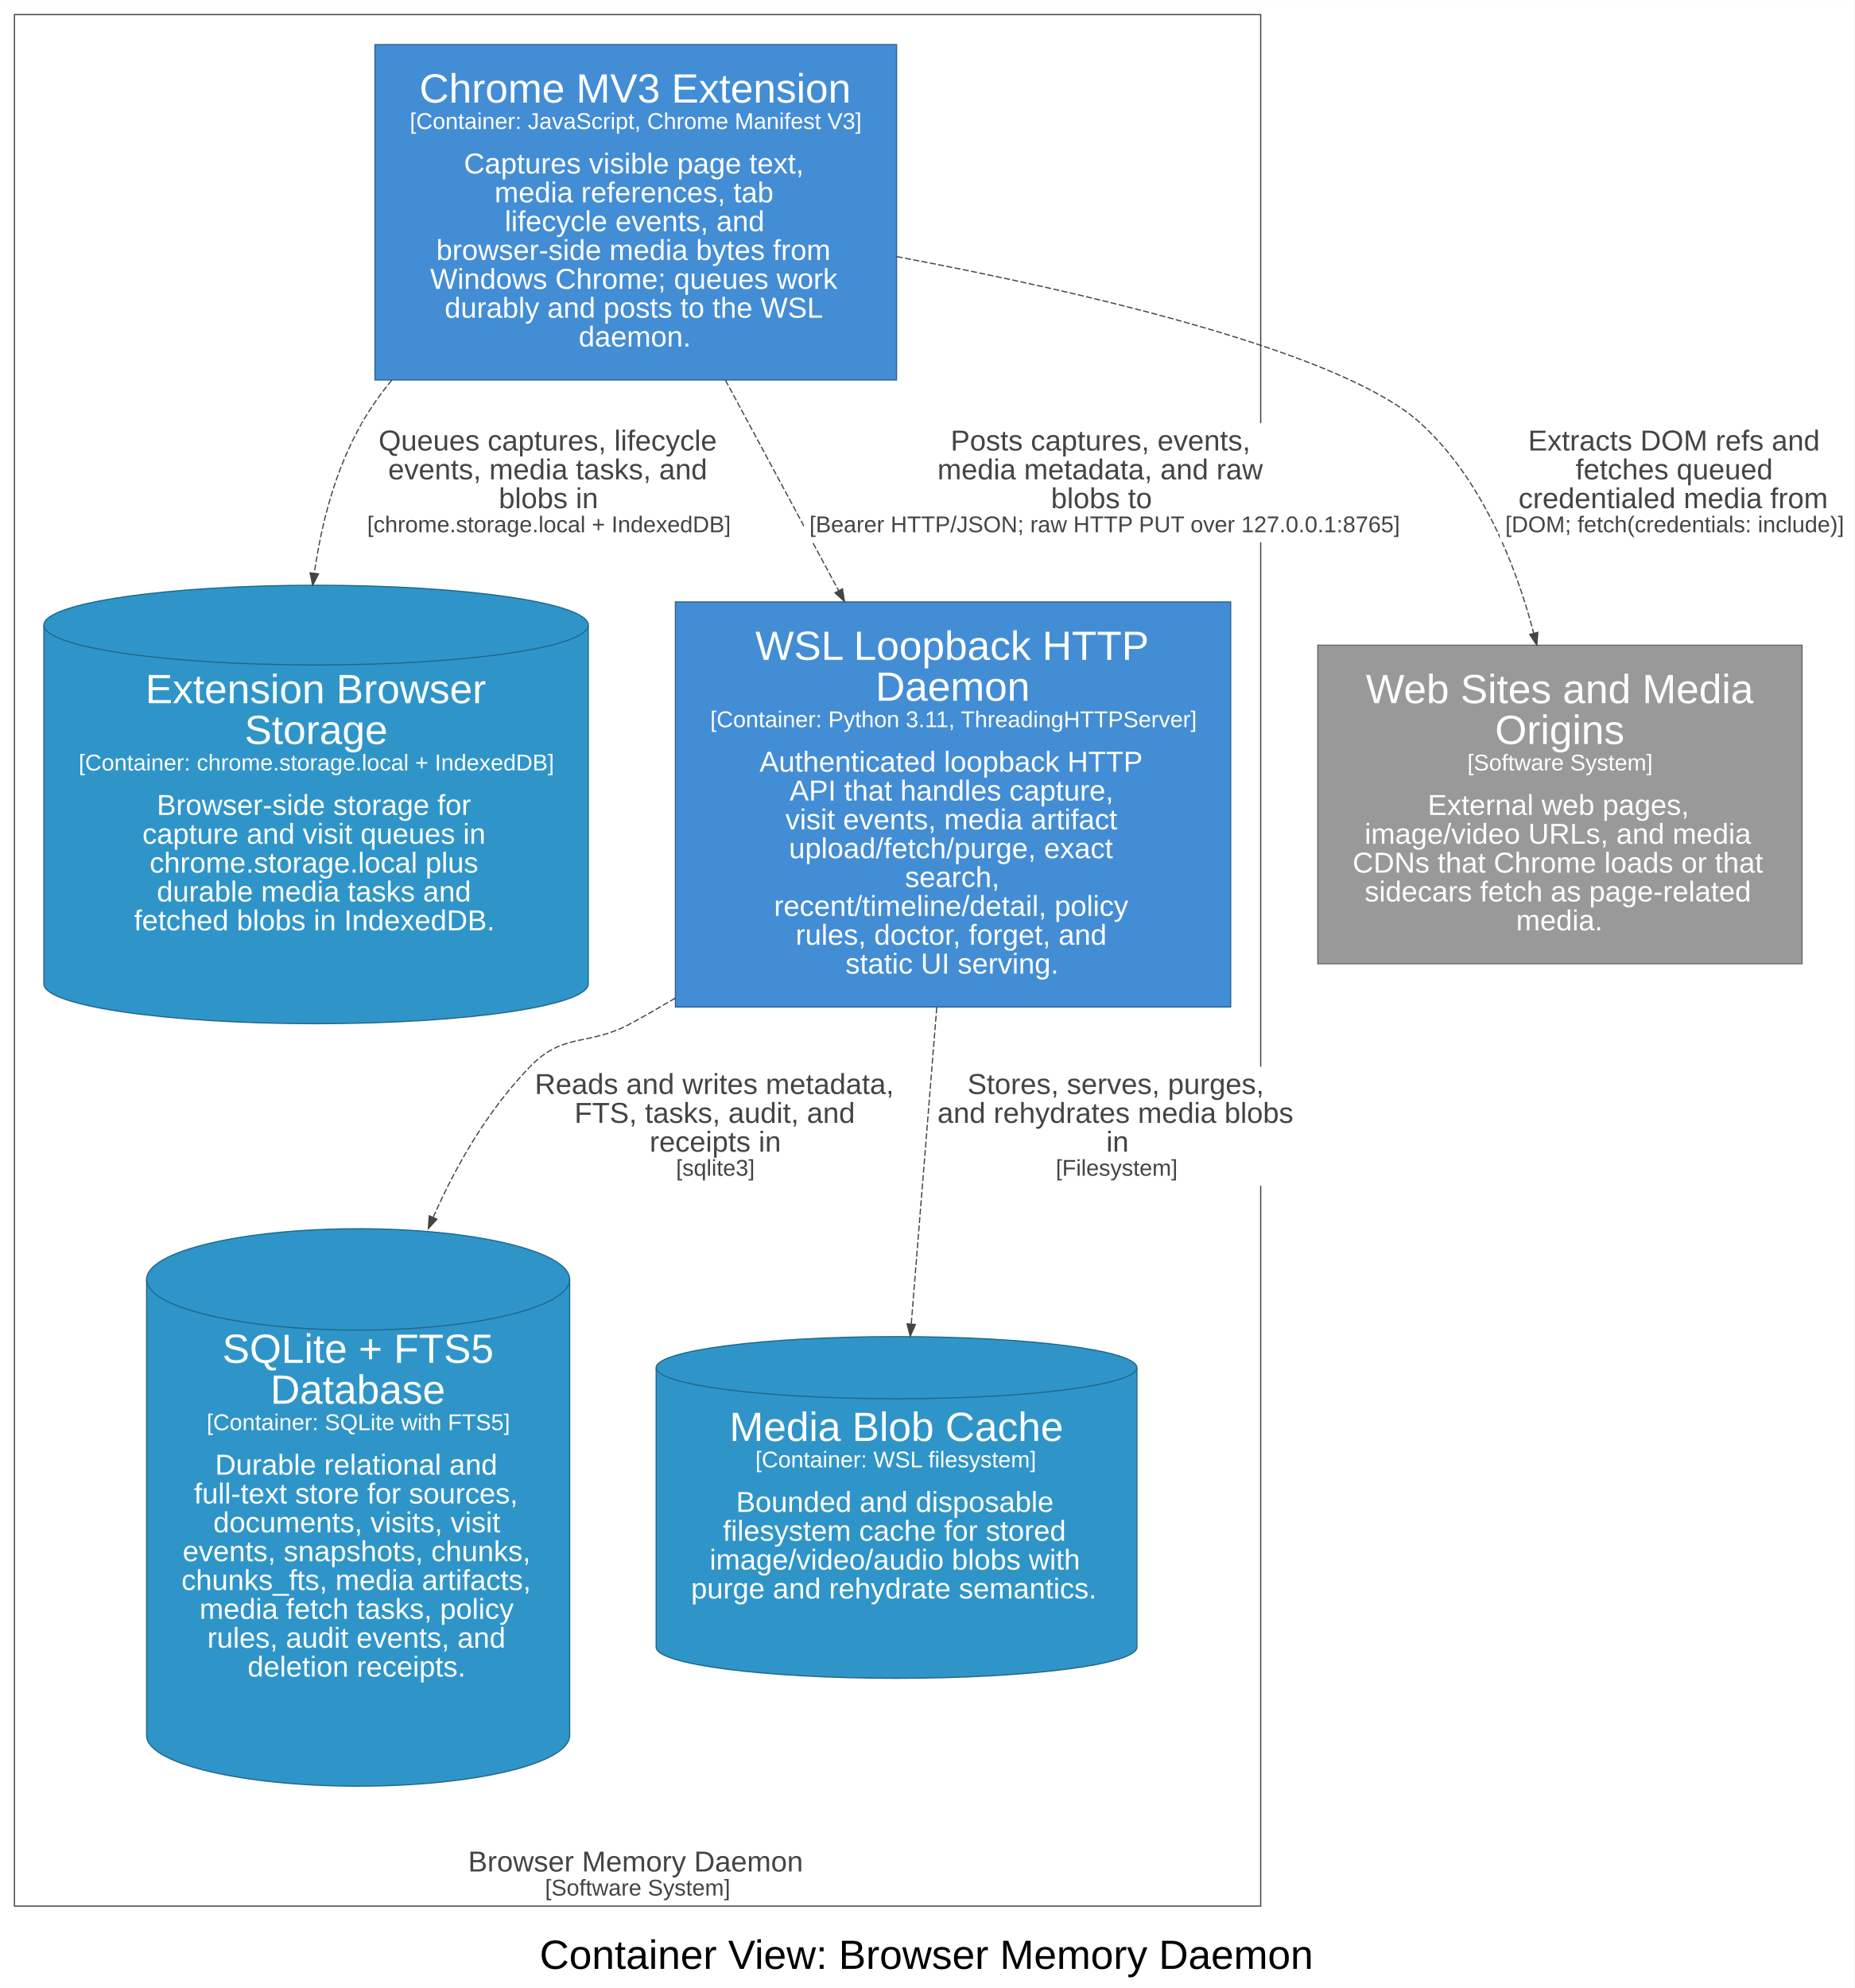
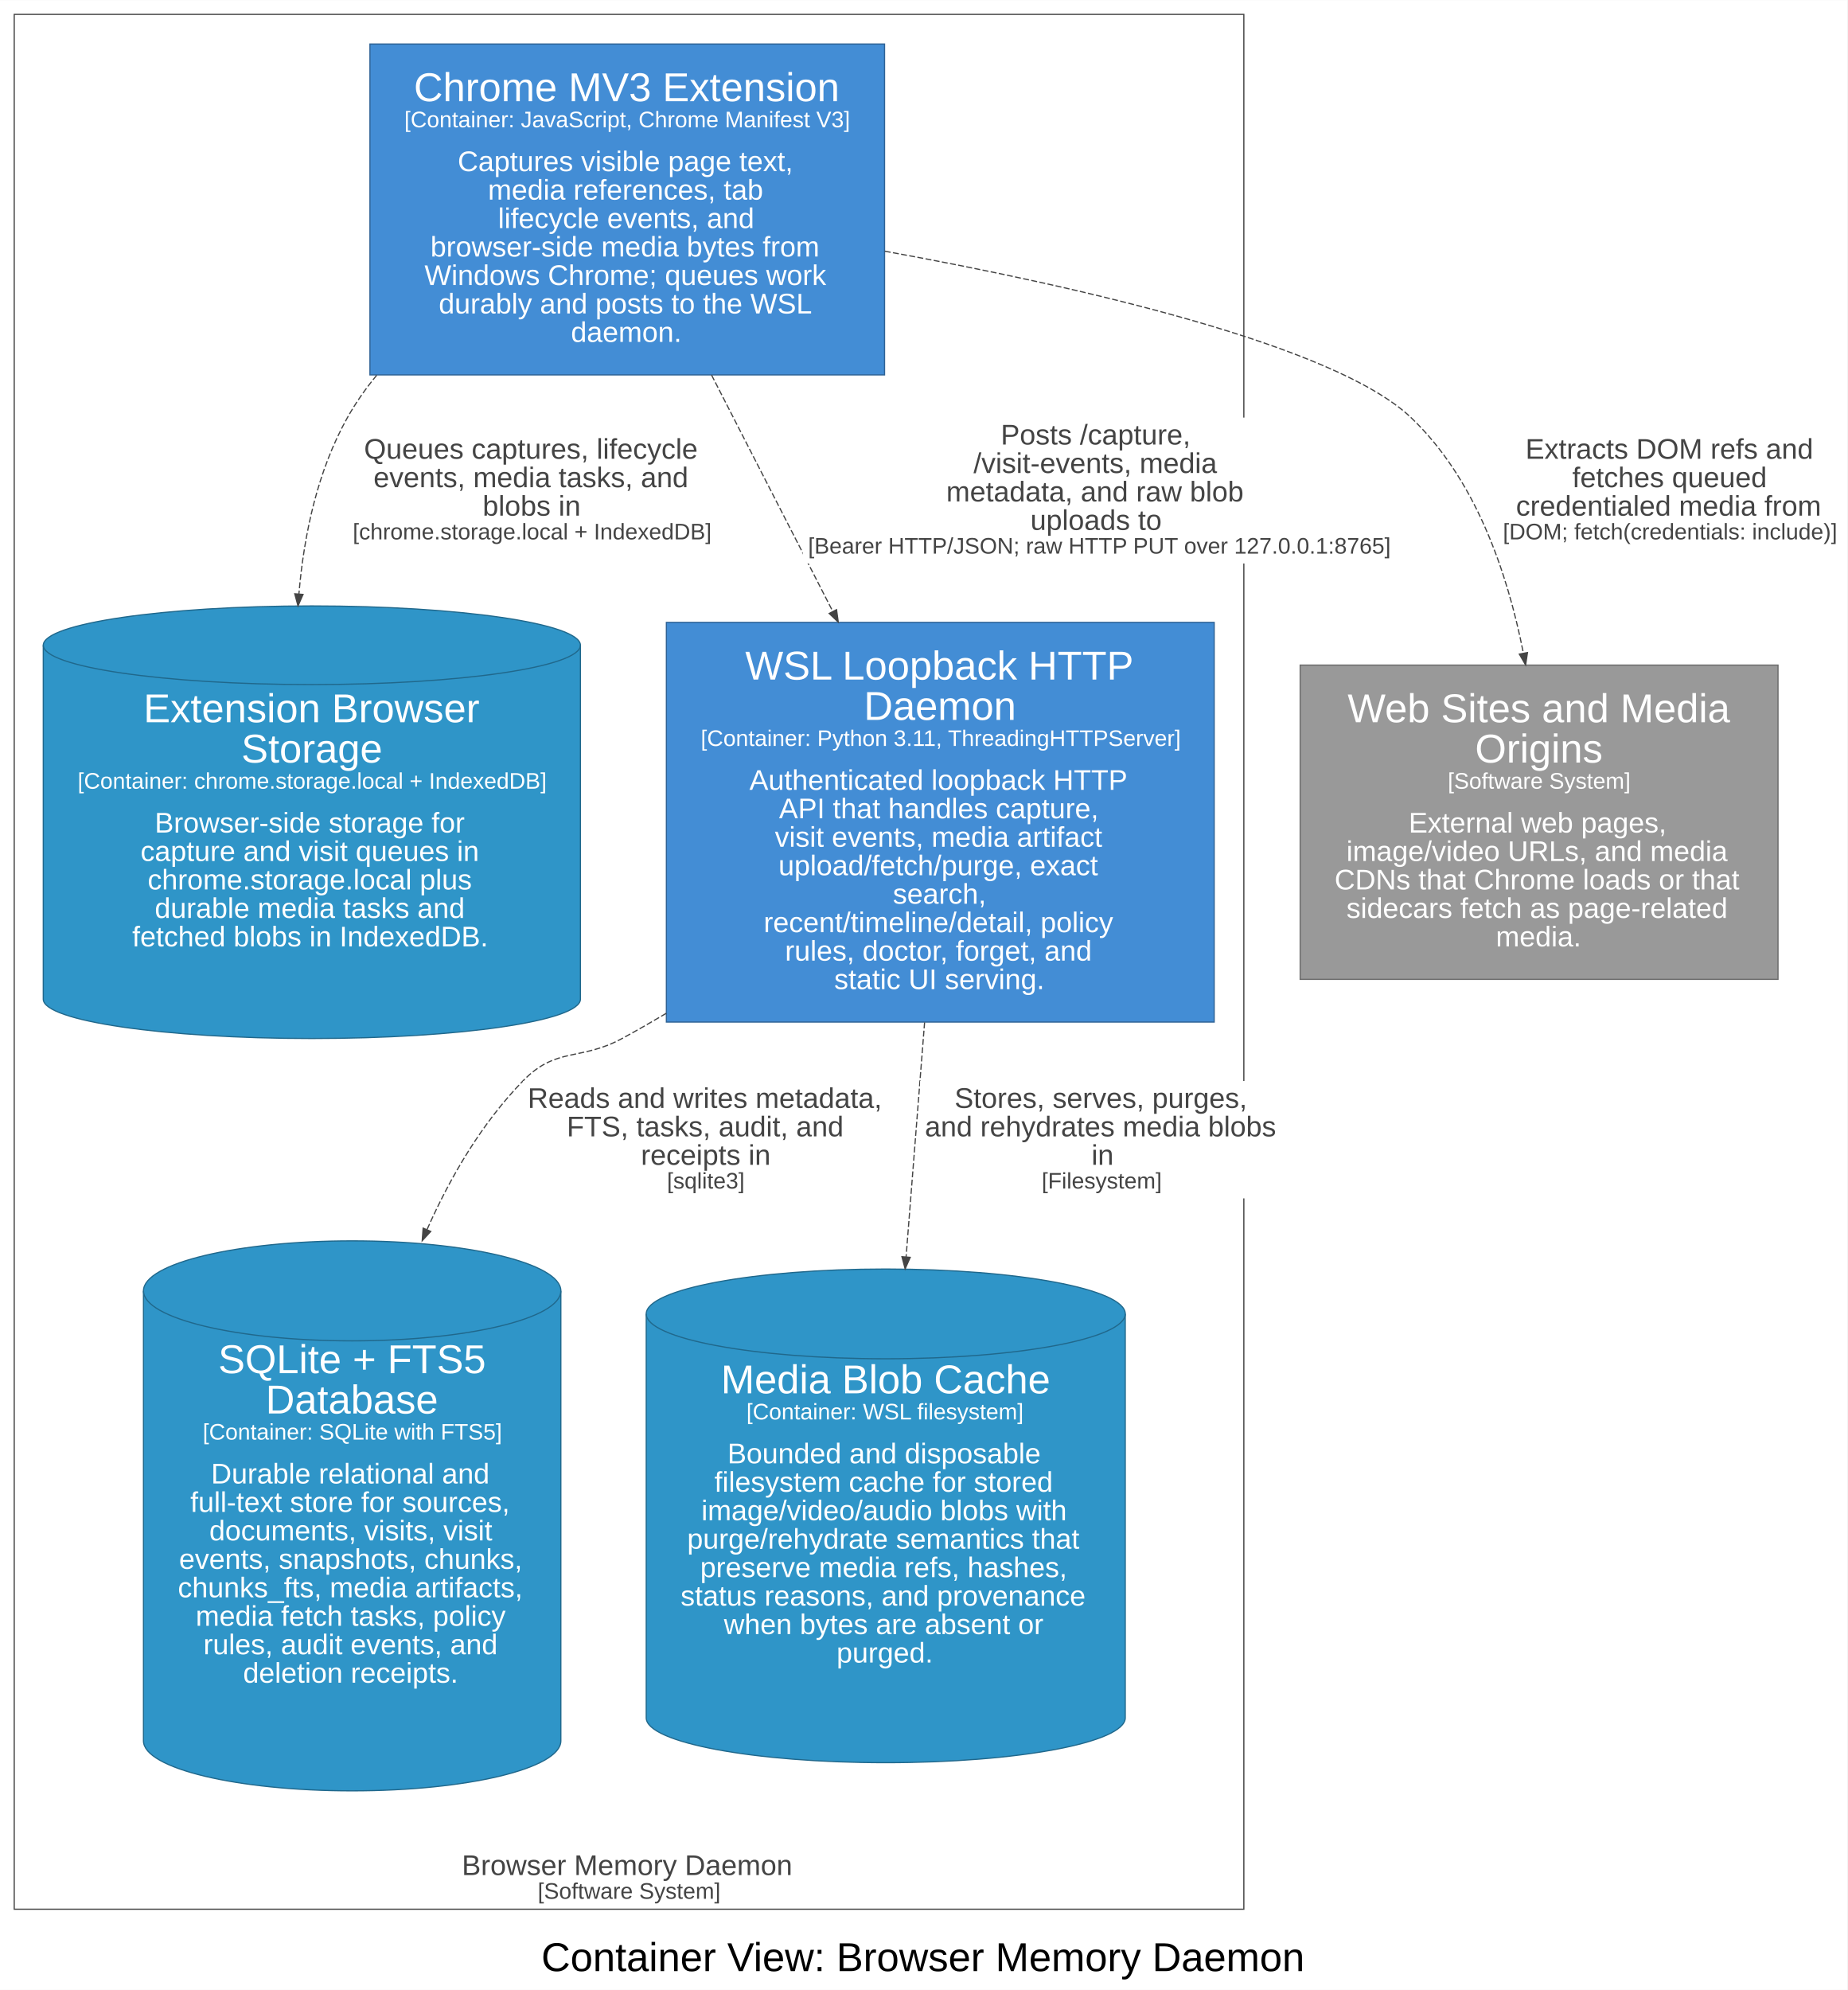
- <svg xmlns="http://www.w3.org/2000/svg" width="1543pt" height="1654pt" viewBox="0.00 0.00 1543.00 1653.75">
-   <g id="graph0" class="graph" transform="scale(1 1) rotate(0) translate(4 1649.75)">
-     <polygon fill="white" stroke="transparent" points="-4,4 -4,-1649.75 1539,-1649.75 1539,4 -4,4" />
-     <text text-anchor="start" x="445" y="-11.8" font-family="Arial" font-size="34.00">Container View: Browser Memory Daemon</text>
+ <svg xmlns="http://www.w3.org/2000/svg" width="1558pt" height="1678pt" viewBox="0.00 0.00 1558.00 1677.75">
+   <g id="graph0" class="graph" transform="scale(1 1) rotate(0) translate(4 1673.75)">
+     <polygon fill="white" stroke="transparent" points="-4,4 -4,-1673.75 1554,-1673.75 1554,4 -4,4" />
+     <text text-anchor="start" x="452.5" y="-11.8" font-family="Arial" font-size="34.00">Container View: Browser Memory Daemon</text>
    <g id="clust1" class="cluster">
-       <polygon fill="none" stroke="#444444" points="8,-64 8,-1637.75 1045,-1637.75 1045,-64 8,-64" />
+       <polygon fill="none" stroke="#444444" points="8,-64 8,-1661.75 1045,-1661.75 1045,-64 8,-64" />
      <text text-anchor="start" x="385.5" y="-92.8" font-family="Arial" font-size="24.00" fill="#444444">Browser Memory Daemon</text>
      <text text-anchor="start" x="449.5" y="-72.8" font-family="Arial" font-size="19.00" fill="#444444">[Software System]</text>
    </g>
    <g id="3" class="node">
      <polygon fill="#999999" stroke="#6b6b6b" points="1495.5,-1113.06 1092.5,-1113.06 1092.5,-848.06 1495.5,-848.06 1495.5,-1113.06" />
      <text text-anchor="start" x="1132.5" y="-1064.86" font-family="Arial" font-size="34.00" fill="#ffffff">Web Sites and Media</text>
      <text text-anchor="start" x="1240" y="-1030.86" font-family="Arial" font-size="34.00" fill="#ffffff">Origins</text>
      <text text-anchor="start" x="1217" y="-1008.86" font-family="Arial" font-size="19.00" fill="#ffffff">[Software System]</text>
      <text text-anchor="start" x="1184" y="-971.86" font-family="Arial" font-size="24.00" fill="#ffffff">External web pages,</text>
      <text text-anchor="start" x="1131.5" y="-947.86" font-family="Arial" font-size="24.00" fill="#ffffff">image/video URLs, and media</text>
      <text text-anchor="start" x="1121.5" y="-923.86" font-family="Arial" font-size="24.00" fill="#ffffff">CDNs that Chrome loads or that</text>
      <text text-anchor="start" x="1131.5" y="-899.86" font-family="Arial" font-size="24.00" fill="#ffffff">sidecars fetch as page-related</text>
      <text text-anchor="start" x="1257.5" y="-875.86" font-family="Arial" font-size="24.00" fill="#ffffff">media.</text>
    </g>
    <g id="13" class="node">
      <path fill="#2f95c8" stroke="#20688c" d="M485.5,-1129.78C485.5,-1148.08 383.98,-1162.94 259,-1162.94 134.02,-1162.94 32.5,-1148.08 32.5,-1129.78 32.5,-1129.78 32.5,-831.35 32.5,-831.35 32.5,-813.05 134.02,-798.19 259,-798.19 383.98,-798.19 485.5,-813.05 485.5,-831.35 485.5,-831.35 485.5,-1129.78 485.5,-1129.78" />
      <path fill="none" stroke="#20688c" d="M485.5,-1129.78C485.5,-1111.48 383.98,-1096.62 259,-1096.62 134.02,-1096.62 32.5,-1111.48 32.5,-1129.78" />
      <text text-anchor="start" x="117" y="-1064.86" font-family="Arial" font-size="34.00" fill="#ffffff">Extension Browser</text>
      <text text-anchor="start" x="199.5" y="-1030.86" font-family="Arial" font-size="34.00" fill="#ffffff">Storage</text>
      <text text-anchor="start" x="61.5" y="-1008.86" font-family="Arial" font-size="19.00" fill="#ffffff">[Container: chrome.storage.local + IndexedDB]</text>
      <text text-anchor="start" x="126.5" y="-971.86" font-family="Arial" font-size="24.00" fill="#ffffff">Browser-side storage for</text>
      <text text-anchor="start" x="114.5" y="-947.86" font-family="Arial" font-size="24.00" fill="#ffffff">capture and visit queues in</text>
      <text text-anchor="start" x="120.5" y="-923.86" font-family="Arial" font-size="24.00" fill="#ffffff">chrome.storage.local plus</text>
      <text text-anchor="start" x="126.5" y="-899.86" font-family="Arial" font-size="24.00" fill="#ffffff">durable media tasks and</text>
      <text text-anchor="start" x="107.5" y="-875.86" font-family="Arial" font-size="24.00" fill="#ffffff">fetched blobs in IndexedDB.</text>
    </g>
    <g id="14" class="node">
      <polygon fill="#438dd5" stroke="#2e6295" points="1020,-1149.06 558,-1149.06 558,-812.06 1020,-812.06 1020,-1149.06" />
      <text text-anchor="start" x="624.5" y="-1100.86" font-family="Arial" font-size="34.00" fill="#ffffff">WSL Loopback HTTP</text>
      <text text-anchor="start" x="724.5" y="-1066.86" font-family="Arial" font-size="34.00" fill="#ffffff">Daemon</text>
      <text text-anchor="start" x="587" y="-1044.86" font-family="Arial" font-size="19.00" fill="#ffffff">[Container: Python 3.11, ThreadingHTTPServer]</text>
      <text text-anchor="start" x="628" y="-1007.86" font-family="Arial" font-size="24.00" fill="#ffffff">Authenticated loopback HTTP</text>
      <text text-anchor="start" x="653" y="-983.86" font-family="Arial" font-size="24.00" fill="#ffffff">API that handles capture,</text>
      <text text-anchor="start" x="649.5" y="-959.86" font-family="Arial" font-size="24.00" fill="#ffffff">visit events, media artifact</text>
      <text text-anchor="start" x="652.5" y="-935.86" font-family="Arial" font-size="24.00" fill="#ffffff">upload/fetch/purge, exact</text>
      <text text-anchor="start" x="749" y="-911.86" font-family="Arial" font-size="24.00" fill="#ffffff">search,</text>
      <text text-anchor="start" x="640" y="-887.86" font-family="Arial" font-size="24.00" fill="#ffffff">recent/timeline/detail, policy</text>
      <text text-anchor="start" x="658" y="-863.86" font-family="Arial" font-size="24.00" fill="#ffffff">rules, doctor, forget, and</text>
      <text text-anchor="start" x="699.5" y="-839.86" font-family="Arial" font-size="24.00" fill="#ffffff">static UI serving.</text>
    </g>
    <g id="27" class="node">
-       <path fill="#2f95c8" stroke="#20688c" d="M470,-585.4C470,-608.67 391.11,-627.56 294,-627.56 196.89,-627.56 118,-608.67 118,-585.4 118,-585.4 118,-205.97 118,-205.97 118,-182.71 196.89,-163.81 294,-163.81 391.11,-163.81 470,-182.71 470,-205.97 470,-205.97 470,-585.4 470,-585.4" />
-       <path fill="none" stroke="#20688c" d="M470,-585.4C470,-562.14 391.11,-543.24 294,-543.24 196.89,-543.24 118,-562.14 118,-585.4" />
-       <text text-anchor="start" x="181" y="-515.99" font-family="Arial" font-size="34.00" fill="#ffffff">SQLite + FTS5</text>
-       <text text-anchor="start" x="221" y="-481.99" font-family="Arial" font-size="34.00" fill="#ffffff">Database</text>
-       <text text-anchor="start" x="168" y="-459.99" font-family="Arial" font-size="19.00" fill="#ffffff">[Container: SQLite with FTS5]</text>
-       <text text-anchor="start" x="175" y="-422.99" font-family="Arial" font-size="24.00" fill="#ffffff">Durable relational and</text>
-       <text text-anchor="start" x="157.5" y="-398.99" font-family="Arial" font-size="24.00" fill="#ffffff">full-text store for sources,</text>
-       <text text-anchor="start" x="173.5" y="-374.99" font-family="Arial" font-size="24.00" fill="#ffffff">documents, visits, visit</text>
-       <text text-anchor="start" x="148" y="-350.99" font-family="Arial" font-size="24.00" fill="#ffffff">events, snapshots, chunks,</text>
-       <text text-anchor="start" x="147" y="-326.99" font-family="Arial" font-size="24.00" fill="#ffffff">chunks_fts, media artifacts,</text>
-       <text text-anchor="start" x="162" y="-302.99" font-family="Arial" font-size="24.00" fill="#ffffff">media fetch tasks, policy</text>
-       <text text-anchor="start" x="168.5" y="-278.99" font-family="Arial" font-size="24.00" fill="#ffffff">rules, audit events, and</text>
-       <text text-anchor="start" x="202" y="-254.99" font-family="Arial" font-size="24.00" fill="#ffffff">deletion receipts.</text>
+       <path fill="#2f95c8" stroke="#20688c" d="M469,-585.4C469,-608.67 390.11,-627.56 293,-627.56 195.89,-627.56 117,-608.67 117,-585.4 117,-585.4 117,-205.97 117,-205.97 117,-182.71 195.89,-163.81 293,-163.81 390.11,-163.81 469,-182.71 469,-205.97 469,-205.97 469,-585.4 469,-585.4" />
+       <path fill="none" stroke="#20688c" d="M469,-585.4C469,-562.14 390.11,-543.24 293,-543.24 195.89,-543.24 117,-562.14 117,-585.4" />
+       <text text-anchor="start" x="180" y="-515.99" font-family="Arial" font-size="34.00" fill="#ffffff">SQLite + FTS5</text>
+       <text text-anchor="start" x="220" y="-481.99" font-family="Arial" font-size="34.00" fill="#ffffff">Database</text>
+       <text text-anchor="start" x="167" y="-459.99" font-family="Arial" font-size="19.00" fill="#ffffff">[Container: SQLite with FTS5]</text>
+       <text text-anchor="start" x="174" y="-422.99" font-family="Arial" font-size="24.00" fill="#ffffff">Durable relational and</text>
+       <text text-anchor="start" x="156.5" y="-398.99" font-family="Arial" font-size="24.00" fill="#ffffff">full-text store for sources,</text>
+       <text text-anchor="start" x="172.5" y="-374.99" font-family="Arial" font-size="24.00" fill="#ffffff">documents, visits, visit</text>
+       <text text-anchor="start" x="147" y="-350.99" font-family="Arial" font-size="24.00" fill="#ffffff">events, snapshots, chunks,</text>
+       <text text-anchor="start" x="146" y="-326.99" font-family="Arial" font-size="24.00" fill="#ffffff">chunks_fts, media artifacts,</text>
+       <text text-anchor="start" x="161" y="-302.99" font-family="Arial" font-size="24.00" fill="#ffffff">media fetch tasks, policy</text>
+       <text text-anchor="start" x="167.5" y="-278.99" font-family="Arial" font-size="24.00" fill="#ffffff">rules, audit events, and</text>
+       <text text-anchor="start" x="201" y="-254.99" font-family="Arial" font-size="24.00" fill="#ffffff">deletion receipts.</text>
    </g>
    <g id="43" class="edge">
-       <path fill="none" stroke="#444444" stroke-dasharray="5,2" d="M557.9,-819.43C545.55,-812.1 533.2,-805.04 521,-798.38 485.35,-778.91 465.26,-791.55 437,-762.38 402.84,-727.1 376.58,-682.72 356.48,-637.15" />
-       <polygon fill="#444444" stroke="#444444" points="359.59,-635.52 352.41,-627.72 353.16,-638.29 359.59,-635.52" />
+       <path fill="none" stroke="#444444" stroke-dasharray="5,2" d="M557.9,-819.43C545.55,-812.1 533.2,-805.04 521,-798.38 485.35,-778.91 465.29,-791.52 437,-762.38 402.76,-727.11 376.39,-682.73 356.17,-637.16" />
+       <polygon fill="#444444" stroke="#444444" points="359.27,-635.51 352.08,-627.73 352.85,-638.3 359.27,-635.51" />
      <polygon fill="white" stroke="transparent" points="437,-663.38 437,-762.38 747,-762.38 747,-663.38 437,-663.38" />
      <text text-anchor="start" x="441" y="-739.67" font-family="Arial" font-size="24.00" fill="#444444">Reads and writes metadata,</text>
      <text text-anchor="start" x="474" y="-715.67" font-family="Arial" font-size="24.00" fill="#444444">FTS, tasks, audit, and</text>
      <text text-anchor="start" x="536.5" y="-691.67" font-family="Arial" font-size="24.00" fill="#444444">receipts in</text>
      <text text-anchor="start" x="558.5" y="-671.67" font-family="Arial" font-size="19.00" fill="#444444">[sqlite3]</text>
    </g>
    <g id="29" class="node">
-       <path fill="#2f95c8" stroke="#20688c" d="M942,-511.97C942,-526.23 852.36,-537.81 742,-537.81 631.64,-537.81 542,-526.23 542,-511.97 542,-511.97 542,-279.4 542,-279.4 542,-265.14 631.64,-253.56 742,-253.56 852.36,-253.56 942,-265.14 942,-279.4 942,-279.4 942,-511.97 942,-511.97" />
-       <path fill="none" stroke="#20688c" d="M942,-511.97C942,-497.71 852.36,-486.13 742,-486.13 631.64,-486.13 542,-497.71 542,-511.97" />
-       <text text-anchor="start" x="603" y="-450.99" font-family="Arial" font-size="34.00" fill="#ffffff">Media Blob Cache</text>
-       <text text-anchor="start" x="624.5" y="-428.99" font-family="Arial" font-size="19.00" fill="#ffffff">[Container: WSL filesystem]</text>
-       <text text-anchor="start" x="608.5" y="-391.99" font-family="Arial" font-size="24.00" fill="#ffffff">Bounded and disposable</text>
-       <text text-anchor="start" x="597.5" y="-367.99" font-family="Arial" font-size="24.00" fill="#ffffff">filesystem cache for stored</text>
-       <text text-anchor="start" x="586.5" y="-343.99" font-family="Arial" font-size="24.00" fill="#ffffff">image/video/audio blobs with</text>
-       <text text-anchor="start" x="571" y="-319.99" font-family="Arial" font-size="24.00" fill="#ffffff">purge and rehydrate semantics.</text>
+       <path fill="#2f95c8" stroke="#20688c" d="M945,-565.97C945,-586.85 854.46,-603.81 743,-603.81 631.54,-603.81 541,-586.85 541,-565.97 541,-565.97 541,-225.4 541,-225.4 541,-204.52 631.54,-187.56 743,-187.56 854.46,-187.56 945,-204.52 945,-225.4 945,-225.4 945,-565.97 945,-565.97" />
+       <path fill="none" stroke="#20688c" d="M945,-565.97C945,-545.09 854.46,-528.13 743,-528.13 631.54,-528.13 541,-545.09 541,-565.97" />
+       <text text-anchor="start" x="604" y="-498.99" font-family="Arial" font-size="34.00" fill="#ffffff">Media Blob Cache</text>
+       <text text-anchor="start" x="625.5" y="-476.99" font-family="Arial" font-size="19.00" fill="#ffffff">[Container: WSL filesystem]</text>
+       <text text-anchor="start" x="609.5" y="-439.99" font-family="Arial" font-size="24.00" fill="#ffffff">Bounded and disposable</text>
+       <text text-anchor="start" x="598.5" y="-415.99" font-family="Arial" font-size="24.00" fill="#ffffff">filesystem cache for stored</text>
+       <text text-anchor="start" x="587.5" y="-391.99" font-family="Arial" font-size="24.00" fill="#ffffff">image/video/audio blobs with</text>
+       <text text-anchor="start" x="575.5" y="-367.99" font-family="Arial" font-size="24.00" fill="#ffffff">purge/rehydrate semantics that</text>
+       <text text-anchor="start" x="586.5" y="-343.99" font-family="Arial" font-size="24.00" fill="#ffffff">preserve media refs, hashes,</text>
+       <text text-anchor="start" x="570" y="-319.99" font-family="Arial" font-size="24.00" fill="#ffffff">status reasons, and provenance</text>
+       <text text-anchor="start" x="606.5" y="-295.99" font-family="Arial" font-size="24.00" fill="#ffffff">when bytes are absent or</text>
+       <text text-anchor="start" x="701.5" y="-271.99" font-family="Arial" font-size="24.00" fill="#ffffff">purged.</text>
    </g>
    <g id="45" class="edge">
-       <path fill="none" stroke="#444444" stroke-dasharray="5,2" d="M775.47,-811.75C768.77,-728.7 760.75,-629.21 754.24,-548.46" />
-       <polygon fill="#444444" stroke="#444444" points="757.7,-547.89 753.41,-538.2 750.73,-548.45 757.7,-547.89" />
+       <path fill="none" stroke="#444444" stroke-dasharray="5,2" d="M775.76,-811.75C770.89,-750.09 765.31,-679.37 760.15,-613.98" />
+       <polygon fill="#444444" stroke="#444444" points="763.63,-613.65 759.36,-603.96 756.66,-614.2 763.63,-613.65" />
      <polygon fill="white" stroke="transparent" points="772,-663.38 772,-762.38 1080,-762.38 1080,-663.38 772,-663.38" />
      <text text-anchor="start" x="801" y="-739.67" font-family="Arial" font-size="24.00" fill="#444444">Stores, serves, purges,</text>
      <text text-anchor="start" x="776" y="-715.67" font-family="Arial" font-size="24.00" fill="#444444">and rehydrates media blobs</text>
      <text text-anchor="start" x="916.5" y="-691.67" font-family="Arial" font-size="24.00" fill="#444444">in</text>
      <text text-anchor="start" x="874.5" y="-671.67" font-family="Arial" font-size="19.00" fill="#444444">[Filesystem]</text>
    </g>
    <g id="5" class="node">
-       <polygon fill="#438dd5" stroke="#2e6295" points="742,-1612.75 308,-1612.75 308,-1333.75 742,-1333.75 742,-1612.75" />
-       <text text-anchor="start" x="345" y="-1564.55" font-family="Arial" font-size="34.00" fill="#ffffff">Chrome MV3 Extension</text>
-       <text text-anchor="start" x="337" y="-1542.55" font-family="Arial" font-size="19.00" fill="#ffffff">[Container: JavaScript, Chrome Manifest V3]</text>
-       <text text-anchor="start" x="382" y="-1505.55" font-family="Arial" font-size="24.00" fill="#ffffff">Captures visible page text,</text>
-       <text text-anchor="start" x="407.5" y="-1481.55" font-family="Arial" font-size="24.00" fill="#ffffff">media references, tab</text>
-       <text text-anchor="start" x="416" y="-1457.55" font-family="Arial" font-size="24.00" fill="#ffffff">lifecycle events, and</text>
-       <text text-anchor="start" x="359" y="-1433.55" font-family="Arial" font-size="24.00" fill="#ffffff">browser-side media bytes from</text>
-       <text text-anchor="start" x="354" y="-1409.55" font-family="Arial" font-size="24.00" fill="#ffffff">Windows Chrome; queues work</text>
-       <text text-anchor="start" x="366" y="-1385.55" font-family="Arial" font-size="24.00" fill="#ffffff">durably and posts to the WSL</text>
-       <text text-anchor="start" x="477.5" y="-1361.55" font-family="Arial" font-size="24.00" fill="#ffffff">daemon.</text>
+       <polygon fill="#438dd5" stroke="#2e6295" points="742,-1636.75 308,-1636.75 308,-1357.75 742,-1357.75 742,-1636.75" />
+       <text text-anchor="start" x="345" y="-1588.55" font-family="Arial" font-size="34.00" fill="#ffffff">Chrome MV3 Extension</text>
+       <text text-anchor="start" x="337" y="-1566.55" font-family="Arial" font-size="19.00" fill="#ffffff">[Container: JavaScript, Chrome Manifest V3]</text>
+       <text text-anchor="start" x="382" y="-1529.55" font-family="Arial" font-size="24.00" fill="#ffffff">Captures visible page text,</text>
+       <text text-anchor="start" x="407.5" y="-1505.55" font-family="Arial" font-size="24.00" fill="#ffffff">media references, tab</text>
+       <text text-anchor="start" x="416" y="-1481.55" font-family="Arial" font-size="24.00" fill="#ffffff">lifecycle events, and</text>
+       <text text-anchor="start" x="359" y="-1457.55" font-family="Arial" font-size="24.00" fill="#ffffff">browser-side media bytes from</text>
+       <text text-anchor="start" x="354" y="-1433.55" font-family="Arial" font-size="24.00" fill="#ffffff">Windows Chrome; queues work</text>
+       <text text-anchor="start" x="366" y="-1409.55" font-family="Arial" font-size="24.00" fill="#ffffff">durably and posts to the WSL</text>
+       <text text-anchor="start" x="477.5" y="-1385.55" font-family="Arial" font-size="24.00" fill="#ffffff">daemon.</text>
    </g>
    <g id="36" class="edge">
-       <path fill="none" stroke="#444444" stroke-dasharray="5,2" d="M742.2,-1436.39C906.35,-1405.32 1113.99,-1356.21 1178,-1297.75 1227.48,-1252.55 1255.91,-1184.44 1272.22,-1123" />
-       <polygon fill="#444444" stroke="#444444" points="1275.64,-1123.76 1274.73,-1113.2 1268.86,-1122.02 1275.64,-1123.76" />
-       <polygon fill="white" stroke="transparent" points="1244,-1198.75 1244,-1297.75 1535,-1297.75 1535,-1198.75 1244,-1198.75" />
-       <text text-anchor="start" x="1267.5" y="-1275.05" font-family="Arial" font-size="24.00" fill="#444444">Extracts DOM refs and</text>
-       <text text-anchor="start" x="1307" y="-1251.05" font-family="Arial" font-size="24.00" fill="#444444">fetches queued</text>
-       <text text-anchor="start" x="1259.5" y="-1227.05" font-family="Arial" font-size="24.00" fill="#444444">credentialed media from</text>
-       <text text-anchor="start" x="1248.5" y="-1207.05" font-family="Arial" font-size="19.00" fill="#444444">[DOM; fetch(credentials: include)]</text>
+       <path fill="none" stroke="#444444" stroke-dasharray="5,2" d="M742.17,-1462.08C909.26,-1431.66 1122.06,-1382.61 1186,-1321.75 1240.12,-1270.24 1267.21,-1191.79 1280.74,-1123.2" />
+       <polygon fill="#444444" stroke="#444444" points="1284.22,-1123.63 1282.64,-1113.16 1277.34,-1122.33 1284.22,-1123.63" />
+       <polygon fill="white" stroke="transparent" points="1259,-1210.75 1259,-1309.75 1550,-1309.75 1550,-1210.75 1259,-1210.75" />
+       <text text-anchor="start" x="1282.5" y="-1287.05" font-family="Arial" font-size="24.00" fill="#444444">Extracts DOM refs and</text>
+       <text text-anchor="start" x="1322" y="-1263.05" font-family="Arial" font-size="24.00" fill="#444444">fetches queued</text>
+       <text text-anchor="start" x="1274.5" y="-1239.05" font-family="Arial" font-size="24.00" fill="#444444">credentialed media from</text>
+       <text text-anchor="start" x="1263.5" y="-1219.05" font-family="Arial" font-size="19.00" fill="#444444">[DOM; fetch(credentials: include)]</text>
    </g>
    <g id="37" class="edge">
-       <path fill="none" stroke="#444444" stroke-dasharray="5,2" d="M322.01,-1333.58C312.63,-1322.25 304.16,-1310.3 297,-1297.75 275.58,-1260.22 263.7,-1216.13 257.53,-1172.99" />
-       <polygon fill="#444444" stroke="#444444" points="260.98,-1172.37 256.19,-1162.92 254.04,-1173.3 260.98,-1172.37" />
-       <polygon fill="white" stroke="transparent" points="297,-1198.75 297,-1297.75 608,-1297.75 608,-1198.75 297,-1198.75" />
-       <text text-anchor="start" x="311" y="-1275.05" font-family="Arial" font-size="24.00" fill="#444444">Queues captures, lifecycle</text>
-       <text text-anchor="start" x="319" y="-1251.05" font-family="Arial" font-size="24.00" fill="#444444">events, media tasks, and</text>
-       <text text-anchor="start" x="411" y="-1227.05" font-family="Arial" font-size="24.00" fill="#444444">blobs in</text>
-       <text text-anchor="start" x="301.5" y="-1207.05" font-family="Arial" font-size="19.00" fill="#444444">[chrome.storage.local + IndexedDB]</text>
+       <path fill="none" stroke="#444444" stroke-dasharray="5,2" d="M313.7,-1357.47C304.4,-1346.22 296.04,-1334.31 289,-1321.75 263.99,-1277.15 252.43,-1223.98 248.09,-1173.09" />
+       <polygon fill="#444444" stroke="#444444" points="251.57,-1172.65 247.32,-1162.95 244.59,-1173.18 251.57,-1172.65" />
+       <polygon fill="white" stroke="transparent" points="289,-1210.75 289,-1309.75 600,-1309.75 600,-1210.75 289,-1210.75" />
+       <text text-anchor="start" x="303" y="-1287.05" font-family="Arial" font-size="24.00" fill="#444444">Queues captures, lifecycle</text>
+       <text text-anchor="start" x="311" y="-1263.05" font-family="Arial" font-size="24.00" fill="#444444">events, media tasks, and</text>
+       <text text-anchor="start" x="403" y="-1239.05" font-family="Arial" font-size="24.00" fill="#444444">blobs in</text>
+       <text text-anchor="start" x="293.5" y="-1219.05" font-family="Arial" font-size="19.00" fill="#444444">[chrome.storage.local + IndexedDB]</text>
    </g>
    <g id="38" class="edge">
-       <path fill="none" stroke="#444444" stroke-dasharray="5,2" d="M599.59,-1333.61C628.89,-1279.15 662.87,-1215.99 693.9,-1158.33" />
-       <polygon fill="#444444" stroke="#444444" points="696.99,-1159.96 698.65,-1149.49 690.83,-1156.64 696.99,-1159.96" />
-       <polygon fill="white" stroke="transparent" points="665,-1198.75 665,-1297.75 1160,-1297.75 1160,-1198.75 665,-1198.75" />
-       <text text-anchor="start" x="787" y="-1275.05" font-family="Arial" font-size="24.00" fill="#444444">Posts captures, events,</text>
-       <text text-anchor="start" x="776" y="-1251.05" font-family="Arial" font-size="24.00" fill="#444444">media metadata, and raw</text>
-       <text text-anchor="start" x="870.5" y="-1227.05" font-family="Arial" font-size="24.00" fill="#444444">blobs to</text>
-       <text text-anchor="start" x="669.5" y="-1207.05" font-family="Arial" font-size="19.00" fill="#444444">[Bearer HTTP/JSON; raw HTTP PUT over 127.0.0.1:8765]</text>
+       <path fill="none" stroke="#444444" stroke-dasharray="5,2" d="M596.09,-1357.65C627.53,-1296.37 664.86,-1223.58 698.27,-1158.44" />
+       <polygon fill="#444444" stroke="#444444" points="701.51,-1159.8 702.96,-1149.3 695.28,-1156.6 701.51,-1159.8" />
+       <polygon fill="white" stroke="transparent" points="673,-1198.75 673,-1321.75 1168,-1321.75 1168,-1198.75 673,-1198.75" />
+       <text text-anchor="start" x="840" y="-1299.05" font-family="Arial" font-size="24.00" fill="#444444">Posts /capture,</text>
+       <text text-anchor="start" x="817" y="-1275.05" font-family="Arial" font-size="24.00" fill="#444444">/visit-events, media</text>
+       <text text-anchor="start" x="794" y="-1251.05" font-family="Arial" font-size="24.00" fill="#444444">metadata, and raw blob</text>
+       <text text-anchor="start" x="865" y="-1227.05" font-family="Arial" font-size="24.00" fill="#444444">uploads to</text>
+       <text text-anchor="start" x="677.5" y="-1207.05" font-family="Arial" font-size="19.00" fill="#444444">[Bearer HTTP/JSON; raw HTTP PUT over 127.0.0.1:8765]</text>
    </g>
  </g>
</svg>
